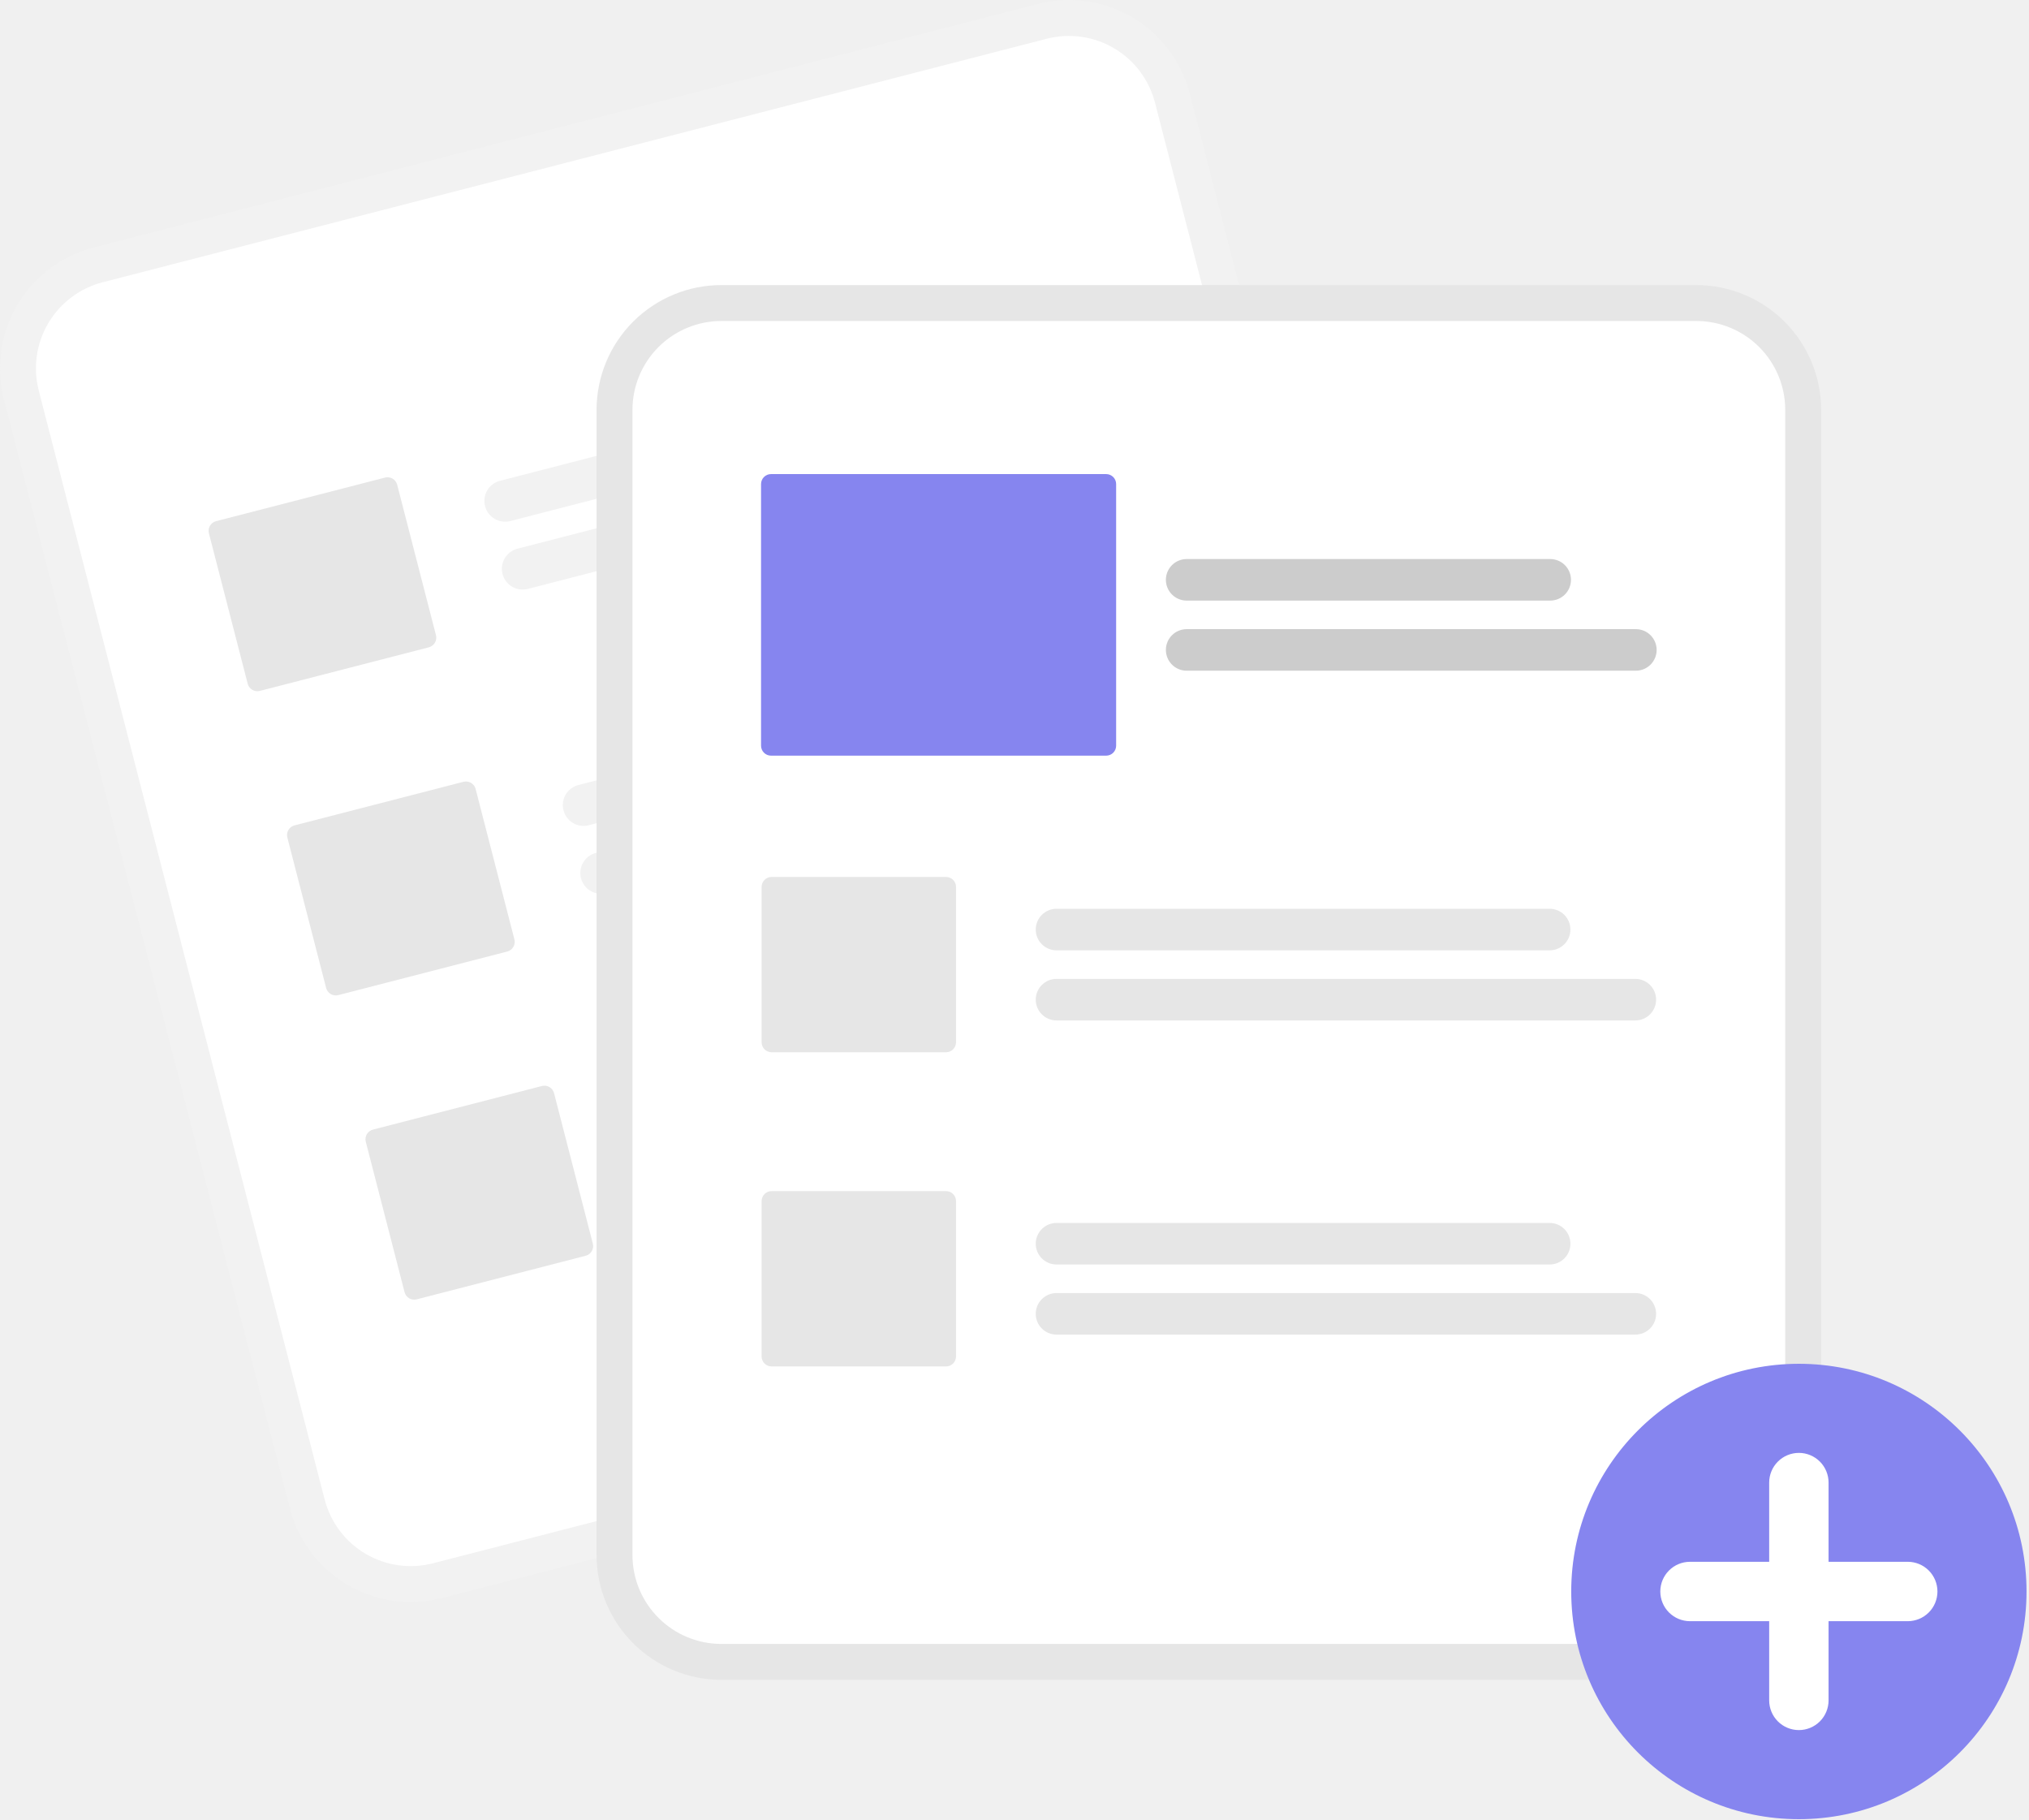
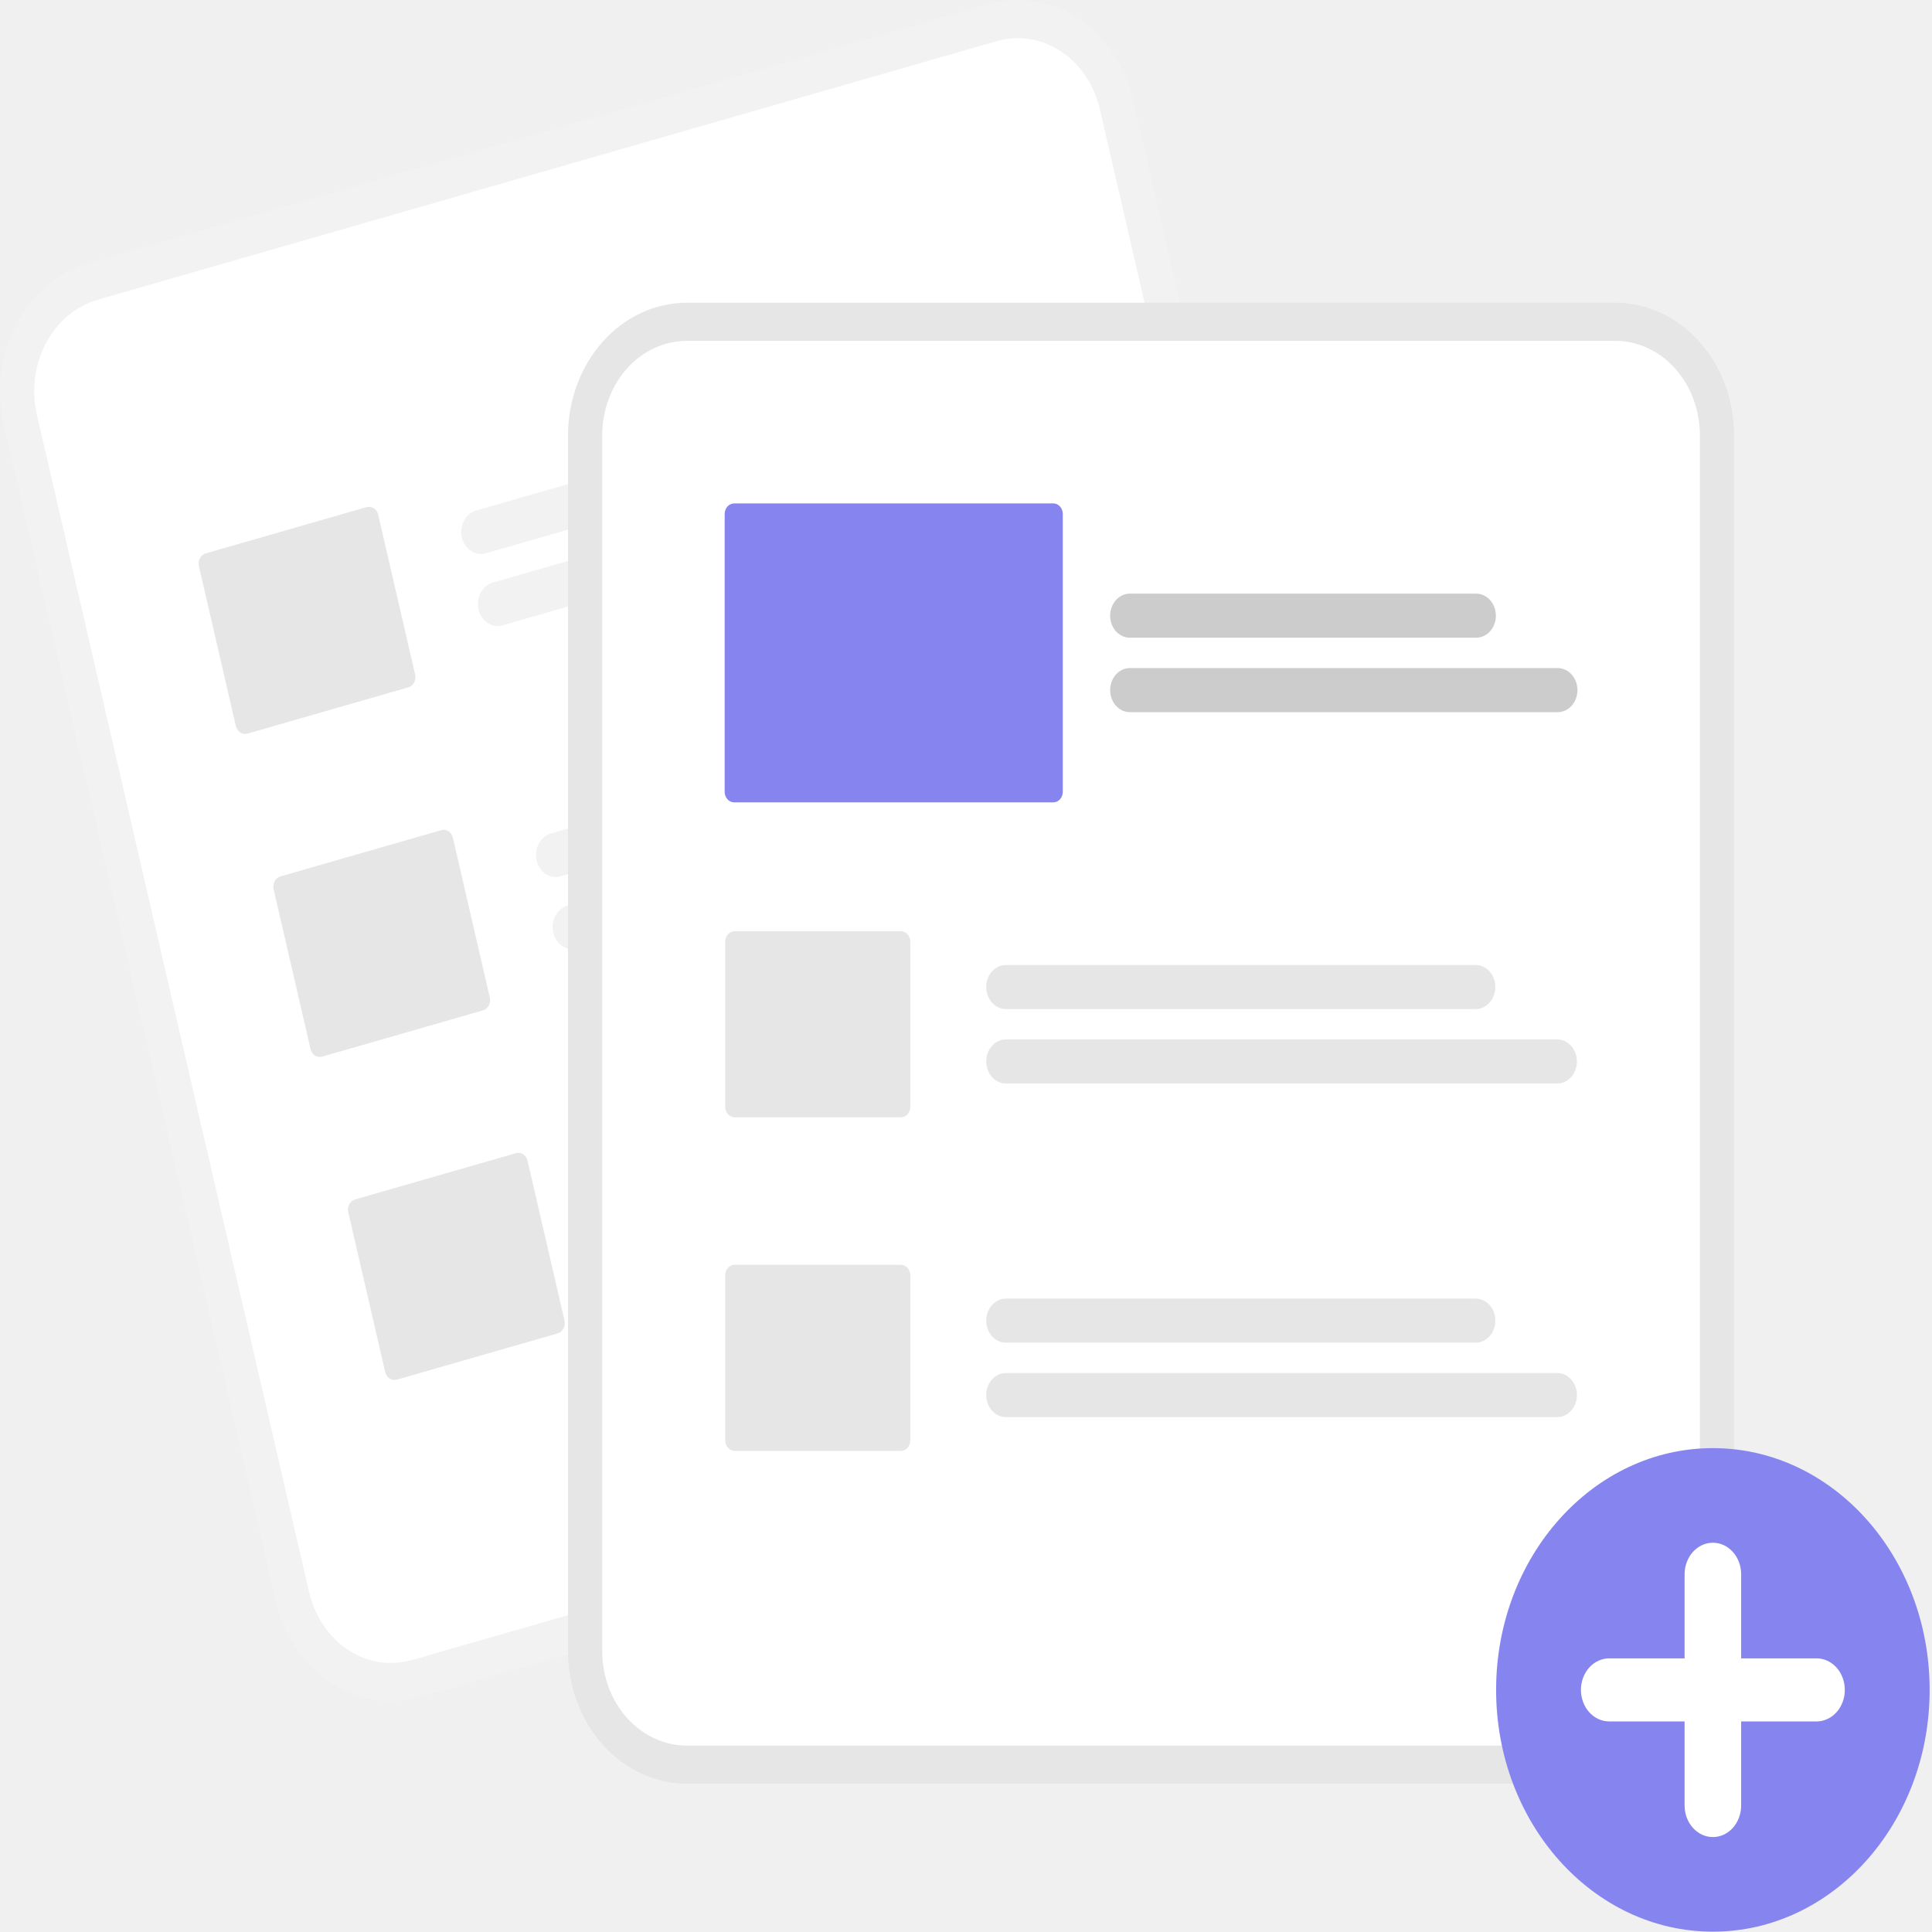
- <svg xmlns="http://www.w3.org/2000/svg" width="783" height="702" viewBox="0 0 783 702" fill="none">
-   <g id="upload_img" clip-path="url(#clip0_1_2)">
-     <g id="backpage">
-       <path id="Vector" d="M400.51 1.53L375.064 8.092L61.559 88.939L36.113 95.501C23.762 98.701 13.184 106.67 6.701 117.659C0.218 128.648 -1.642 141.76 1.53 154.119L111.871 581.996C115.071 594.347 123.04 604.925 134.029 611.409C145.018 617.892 158.13 619.751 170.489 616.579L170.555 616.562L534.82 522.626L534.886 522.609C547.237 519.409 557.815 511.44 564.298 500.451C570.781 489.461 572.641 476.349 569.469 463.991L459.128 36.113C455.928 23.762 447.959 13.184 436.97 6.701C425.981 0.218 412.869 -1.642 400.51 1.53Z" fill="#F2F2F2" />
-       <path id="Vector_2" d="M403.97 14.945L373.831 22.718L69.712 101.144L39.573 108.916C30.777 111.195 23.244 116.87 18.627 124.695C14.011 132.521 12.686 141.858 14.945 150.659L125.286 578.537C127.565 587.332 133.24 594.865 141.065 599.482C148.891 604.099 158.229 605.423 167.029 603.164L167.095 603.147L531.36 509.21L531.427 509.193C540.222 506.914 547.755 501.24 552.372 493.414C556.988 485.588 558.313 476.251 556.054 467.45L445.713 39.573C443.434 30.777 437.759 23.245 429.934 18.628C422.108 14.011 412.771 12.687 403.97 14.945V14.945Z" fill="white" />
-       <path id="Vector_3" d="M381.212 153.503L196.939 201.024C194.881 201.554 192.696 201.246 190.866 200.166C189.035 199.086 187.709 197.323 187.178 195.265C186.647 193.206 186.956 191.022 188.036 189.191C189.116 187.361 190.879 186.034 192.937 185.503L377.21 137.983C379.267 137.454 381.45 137.764 383.279 138.844C385.108 139.924 386.434 141.687 386.964 143.744C387.495 145.801 387.187 147.984 386.108 149.814C385.03 151.644 383.269 152.971 381.212 153.503V153.503Z" fill="#F2F2F2" />
-       <path id="Vector_4" d="M419.977 171.439L203.693 227.214C201.635 227.745 199.45 227.437 197.62 226.357C195.789 225.276 194.463 223.513 193.932 221.455C193.401 219.397 193.71 217.213 194.79 215.382C195.87 213.551 197.633 212.225 199.691 211.694L415.975 155.919C418.033 155.388 420.218 155.696 422.048 156.776C423.879 157.856 425.205 159.619 425.736 161.678C426.267 163.736 425.958 165.92 424.878 167.751C423.798 169.582 422.035 170.908 419.977 171.439V171.439Z" fill="#F2F2F2" />
-       <path id="Vector_5" d="M411.48 270.877L227.207 318.397C226.188 318.66 225.127 318.719 224.085 318.572C223.043 318.425 222.04 318.074 221.134 317.539C220.228 317.004 219.435 316.296 218.803 315.455C218.17 314.615 217.709 313.657 217.446 312.638C217.183 311.619 217.124 310.558 217.271 309.516C217.418 308.474 217.769 307.471 218.304 306.565C218.839 305.658 219.547 304.866 220.388 304.233C221.229 303.6 222.186 303.139 223.205 302.877L407.478 255.356C408.497 255.093 409.558 255.034 410.6 255.181C411.642 255.328 412.645 255.679 413.551 256.214C414.458 256.749 415.25 257.457 415.883 258.298C416.516 259.139 416.977 260.096 417.239 261.115C417.502 262.134 417.562 263.195 417.415 264.237C417.267 265.279 416.916 266.282 416.382 267.189C415.847 268.095 415.139 268.887 414.298 269.52C413.457 270.153 412.5 270.614 411.48 270.877V270.877Z" fill="#F2F2F2" />
-       <path id="Vector_6" d="M450.245 288.813L233.962 344.588C232.942 344.851 231.882 344.91 230.839 344.763C229.797 344.616 228.794 344.265 227.888 343.73C226.982 343.195 226.189 342.487 225.557 341.646C224.924 340.805 224.463 339.848 224.2 338.829C223.937 337.81 223.878 336.749 224.025 335.707C224.172 334.665 224.523 333.662 225.058 332.755C225.593 331.849 226.301 331.057 227.142 330.424C227.983 329.791 228.94 329.33 229.959 329.067L446.243 273.292C448.301 272.761 450.486 273.07 452.317 274.15C454.147 275.23 455.474 276.993 456.005 279.051C456.535 281.109 456.227 283.294 455.147 285.125C454.067 286.955 452.304 288.282 450.245 288.813Z" fill="#F2F2F2" />
-       <path id="Vector_7" d="M165.481 249.749L100.269 266.566C99.282 266.819 98.235 266.671 97.357 266.153C96.48 265.635 95.844 264.791 95.588 263.804L80.618 205.756C80.365 204.769 80.514 203.722 81.031 202.845C81.549 201.967 82.394 201.331 83.38 201.075L148.592 184.258C149.579 184.005 150.626 184.154 151.504 184.671C152.381 185.189 153.018 186.034 153.273 187.02L168.243 245.068C168.496 246.055 168.347 247.102 167.83 247.979C167.312 248.857 166.467 249.493 165.481 249.749V249.749Z" fill="#E6E6E6" />
-       <path id="Vector_8" d="M195.749 367.122L130.537 383.939C129.55 384.193 128.503 384.044 127.625 383.526C126.748 383.009 126.112 382.164 125.856 381.178L110.887 323.13C110.633 322.143 110.782 321.096 111.3 320.218C111.817 319.341 112.662 318.705 113.648 318.449L178.861 301.632C179.847 301.379 180.894 301.527 181.772 302.045C182.649 302.563 183.286 303.407 183.541 304.393L198.511 362.442C198.764 363.428 198.616 364.475 198.098 365.353C197.58 366.23 196.736 366.867 195.749 367.122V367.122Z" fill="#E6E6E6" />
-       <path id="Vector_9" d="M226.018 484.496L160.805 501.313C159.818 501.566 158.771 501.418 157.894 500.9C157.016 500.382 156.38 499.538 156.125 498.551L141.155 440.503C140.902 439.516 141.05 438.469 141.568 437.592C142.086 436.714 142.93 436.078 143.916 435.822L209.129 419.005C210.116 418.752 211.163 418.901 212.04 419.418C212.918 419.936 213.554 420.781 213.81 421.767L228.779 479.815C229.032 480.802 228.884 481.849 228.366 482.726C227.849 483.604 227.004 484.24 226.018 484.496V484.496Z" fill="#E6E6E6" />
-       <path id="Vector_10" d="M441.749 388.25L257.476 435.771C255.418 436.3 253.235 435.99 251.405 434.91C249.576 433.83 248.25 432.067 247.72 430.01C247.189 427.953 247.497 425.769 248.576 423.939C249.655 422.109 251.416 420.782 253.473 420.25L437.746 372.73C439.804 372.199 441.989 372.508 443.82 373.588C445.65 374.668 446.977 376.431 447.508 378.489C448.038 380.547 447.73 382.732 446.65 384.562C445.57 386.393 443.807 387.719 441.749 388.25Z" fill="#F2F2F2" />
-       <path id="Vector_11" d="M480.514 406.186L264.23 461.961C263.21 462.225 262.149 462.286 261.106 462.139C260.063 461.992 259.06 461.642 258.152 461.107C257.245 460.572 256.452 459.864 255.819 459.023C255.186 458.182 254.724 457.224 254.461 456.204C254.198 455.184 254.139 454.123 254.287 453.08C254.434 452.038 254.786 451.034 255.321 450.128C255.857 449.221 256.565 448.429 257.407 447.796C258.249 447.163 259.207 446.703 260.227 446.441L476.511 390.666C478.569 390.135 480.754 390.443 482.585 391.523C484.415 392.603 485.742 394.366 486.273 396.425C486.804 398.483 486.495 400.667 485.415 402.498C484.335 404.329 482.572 405.655 480.514 406.186V406.186Z" fill="#F2F2F2" />
-     </g>
-     <g id="frontpage">
-       <path id="Vector_12" d="M654.659 109.992H278.34C265.581 110.006 253.349 115.081 244.327 124.103C235.305 133.125 230.23 145.358 230.215 158.117V599.993C230.23 612.752 235.305 624.984 244.327 634.006C253.349 643.028 265.581 648.103 278.34 648.118H654.659C667.418 648.103 679.65 643.028 688.672 634.006C697.694 624.984 702.769 612.752 702.784 599.993V158.117C702.769 145.358 697.694 133.125 688.672 124.103C679.65 115.081 667.418 110.006 654.659 109.992V109.992Z" fill="#E6E6E6" />
-       <path id="Vector_13" d="M654.659 123.846H278.34C269.254 123.856 260.543 127.47 254.118 133.895C247.693 140.32 244.08 149.031 244.069 158.117V599.993C244.08 609.079 247.693 617.79 254.118 624.215C260.543 630.639 269.254 634.253 278.34 634.263H654.659C663.745 634.253 672.456 630.639 678.881 624.214C685.306 617.79 688.92 609.079 688.93 599.993V158.117C688.92 149.031 685.306 140.32 678.881 133.895C672.456 127.47 663.745 123.856 654.659 123.846V123.846Z" fill="white" />
-       <path id="Vector_14" d="M598.023 366.656H407.721C406.668 366.657 405.625 366.45 404.652 366.048C403.678 365.646 402.794 365.056 402.049 364.311C401.303 363.567 400.712 362.683 400.309 361.71C399.906 360.737 399.698 359.695 399.698 358.641C399.698 357.588 399.906 356.545 400.309 355.572C400.712 354.6 401.303 353.716 402.049 352.971C402.794 352.227 403.678 351.637 404.652 351.235C405.625 350.833 406.668 350.626 407.721 350.627H598.023C600.147 350.63 602.183 351.475 603.684 352.978C605.185 354.48 606.028 356.517 606.028 358.641C606.028 360.765 605.185 362.802 603.684 364.305C602.183 365.808 600.147 366.653 598.023 366.656V366.656Z" fill="#E6E6E6" />
-       <path id="Vector_15" d="M631.081 393.703H407.721C406.668 393.704 405.625 393.498 404.652 393.096C403.678 392.693 402.794 392.103 402.049 391.359C401.303 390.615 400.712 389.731 400.309 388.758C399.906 387.785 399.698 386.742 399.698 385.689C399.698 384.636 399.906 383.593 400.309 382.62C400.712 381.647 401.303 380.763 402.049 380.019C402.794 379.275 403.678 378.685 404.652 378.282C405.625 377.88 406.668 377.674 407.721 377.675H631.081C633.207 377.675 635.245 378.519 636.748 380.022C638.251 381.525 639.095 383.564 639.095 385.689C639.095 387.815 638.251 389.853 636.748 391.356C635.245 392.859 633.207 393.703 631.081 393.703Z" fill="#E6E6E6" />
-       <path id="Vector_16" d="M598.023 487.869H407.721C406.668 487.87 405.625 487.664 404.652 487.262C403.678 486.859 402.794 486.269 402.049 485.525C401.303 484.781 400.712 483.897 400.309 482.924C399.906 481.951 399.698 480.908 399.698 479.855C399.698 478.802 399.906 477.759 400.309 476.786C400.712 475.813 401.303 474.929 402.049 474.185C402.794 473.441 403.678 472.85 404.652 472.448C405.625 472.046 406.668 471.84 407.721 471.841H598.023C600.148 471.841 602.187 472.685 603.69 474.188C605.193 475.691 606.037 477.729 606.037 479.855C606.037 481.98 605.193 484.019 603.69 485.522C602.187 487.025 600.148 487.869 598.023 487.869V487.869Z" fill="#E6E6E6" />
-       <path id="Vector_17" d="M631.081 514.917H407.721C406.668 514.918 405.625 514.711 404.652 514.309C403.678 513.907 402.794 513.317 402.049 512.573C401.303 511.828 400.712 510.944 400.309 509.971C399.906 508.999 399.698 507.956 399.698 506.903C399.698 505.849 399.906 504.806 400.309 503.834C400.712 502.861 401.303 501.977 402.049 501.232C402.794 500.488 403.678 499.898 404.652 499.496C405.625 499.094 406.668 498.887 407.721 498.888H631.081C632.134 498.887 633.177 499.094 634.151 499.496C635.124 499.898 636.009 500.488 636.754 501.232C637.499 501.977 638.09 502.861 638.493 503.834C638.897 504.806 639.104 505.849 639.104 506.903C639.104 507.956 638.897 508.999 638.493 509.971C638.09 510.944 637.499 511.828 636.754 512.573C636.009 513.317 635.124 513.907 634.151 514.309C633.177 514.711 632.134 514.918 631.081 514.917Z" fill="#E6E6E6" />
-       <path id="Vector_18" d="M365.092 405.982H297.747C296.728 405.981 295.751 405.575 295.031 404.855C294.31 404.134 293.905 403.158 293.904 402.139V342.192C293.905 341.173 294.31 340.196 295.031 339.476C295.751 338.755 296.728 338.35 297.747 338.349H365.092C366.111 338.35 367.088 338.755 367.809 339.476C368.529 340.196 368.934 341.173 368.935 342.192V402.139C368.934 403.158 368.529 404.134 367.809 404.855C367.088 405.575 366.111 405.981 365.092 405.982V405.982Z" fill="#E6E6E6" />
-       <path id="Vector_19" d="M365.092 527.195H297.747C296.728 527.194 295.751 526.789 295.031 526.068C294.31 525.348 293.905 524.371 293.904 523.352V463.405C293.905 462.386 294.31 461.409 295.031 460.689C295.751 459.969 296.728 459.563 297.747 459.562H365.092C366.111 459.563 367.088 459.969 367.809 460.689C368.529 461.409 368.934 462.386 368.935 463.405V523.352C368.934 524.371 368.529 525.348 367.809 526.068C367.088 526.789 366.111 527.194 365.092 527.195V527.195Z" fill="#E6E6E6" />
-     </g>
-     <g id="add">
-       <path id="Vector_20" d="M694.194 701.88C742.712 701.88 782.044 662.548 782.044 614.03C782.044 565.511 742.712 526.179 694.194 526.179C645.676 526.179 606.344 565.511 606.344 614.03C606.344 662.548 645.676 701.88 694.194 701.88Z" fill="#8685EF" />
-       <path id="Vector_21" d="M736.209 602.571H705.653V572.014C705.653 568.975 704.446 566.061 702.297 563.912C700.148 561.763 697.233 560.555 694.194 560.555C691.155 560.555 688.24 561.763 686.091 563.912C683.943 566.061 682.735 568.975 682.735 572.014V602.571H652.179C649.14 602.571 646.225 603.778 644.076 605.927C641.927 608.076 640.72 610.991 640.72 614.03C640.72 617.069 641.927 619.983 644.076 622.132C646.225 624.281 649.14 625.488 652.179 625.488H682.735V656.045C682.735 659.084 683.943 661.999 686.091 664.148C688.24 666.297 691.155 667.504 694.194 667.504C697.233 667.504 700.148 666.297 702.297 664.148C704.446 661.999 705.653 659.084 705.653 656.045V625.488H736.209C739.248 625.488 742.163 624.281 744.312 622.132C746.461 619.983 747.668 617.069 747.668 614.03C747.668 610.991 746.461 608.076 744.312 605.927C742.163 603.778 739.248 602.571 736.209 602.571V602.571Z" fill="white" />
-       <path id="Vector_22" d="M598.234 231.721H457.932C455.807 231.721 453.768 230.877 452.266 229.374C450.763 227.871 449.918 225.832 449.918 223.707C449.918 221.581 450.763 219.543 452.266 218.04C453.768 216.537 455.807 215.693 457.932 215.693H598.234C600.36 215.693 602.398 216.537 603.901 218.04C605.404 219.543 606.248 221.581 606.248 223.707C606.248 225.832 605.404 227.871 603.901 229.374C602.398 230.877 600.36 231.721 598.234 231.721Z" fill="#CCCCCC" />
-       <path id="Vector_23" d="M631.292 258.769H457.932C456.88 258.769 455.838 258.561 454.866 258.159C453.893 257.756 453.01 257.166 452.266 256.421C451.521 255.677 450.931 254.794 450.528 253.821C450.126 252.849 449.918 251.807 449.918 250.755C449.918 249.702 450.126 248.66 450.528 247.688C450.931 246.715 451.521 245.832 452.266 245.088C453.01 244.343 453.893 243.753 454.866 243.35C455.838 242.948 456.88 242.74 457.932 242.74H631.292C633.418 242.74 635.456 243.585 636.959 245.088C638.462 246.591 639.306 248.629 639.306 250.755C639.306 252.88 638.462 254.918 636.959 256.421C635.456 257.924 633.418 258.769 631.292 258.769V258.769Z" fill="#CCCCCC" />
-       <path id="Vector_24" d="M426.881 291.547H297.535C296.517 291.546 295.54 291.141 294.819 290.42C294.099 289.7 293.694 288.723 293.693 287.704V186.757C293.694 185.738 294.099 184.761 294.819 184.041C295.54 183.321 296.517 182.915 297.535 182.914H426.881C427.9 182.915 428.877 183.321 429.597 184.041C430.318 184.761 430.723 185.738 430.724 186.757V287.704C430.723 288.723 430.318 289.7 429.597 290.42C428.877 291.141 427.9 291.546 426.881 291.547V291.547Z" fill="#8685EF" />
+ <svg xmlns="http://www.w3.org/2000/svg" width="700" height="700" viewBox="0 0 700 700" fill="none">
+   <g id="upload_img ">
+     <g id="upload_img">
+       <g id="backpage">
+         <path id="Vector" d="M358.055 1.526L335.306 8.069L55.034 88.685L32.285 95.229C21.243 98.42 11.787 106.366 5.991 117.324C0.194 128.282 -1.468 141.356 1.368 153.68L100.012 580.338C102.873 592.654 109.997 603.202 119.822 609.667C129.646 616.132 141.368 617.985 152.417 614.822L152.476 614.805L478.128 521.137L478.187 521.12C489.228 517.929 498.685 509.983 504.481 499.025C510.277 488.067 511.94 474.992 509.104 462.669L410.459 36.011C407.598 23.694 400.474 13.147 390.65 6.682C380.826 0.217 369.104 -1.637 358.055 1.526Z" fill="#F2F2F2" />
+         <path id="Vector_2" d="M361.148 14.903L334.204 22.653L62.322 100.856L35.378 108.606C27.515 110.878 20.78 116.537 16.653 124.34C12.525 132.143 11.341 141.454 13.361 150.23L112.005 576.889C114.043 585.659 119.116 593.17 126.112 597.774C133.108 602.378 141.456 603.698 149.324 601.446L149.383 601.429L475.035 507.759L475.094 507.742C482.957 505.47 489.692 499.812 493.819 492.008C497.946 484.205 499.13 474.894 497.111 466.118L398.466 39.46C396.429 30.69 391.355 23.178 384.36 18.575C377.363 13.971 369.016 12.65 361.148 14.903Z" fill="white" />
+         <path id="Vector_3" d="M340.803 153.066L176.063 200.451C174.223 200.98 172.27 200.673 170.634 199.596C168.997 198.519 167.811 196.761 167.337 194.709C166.862 192.656 167.138 190.478 168.104 188.652C169.069 186.827 170.645 185.504 172.485 184.975L337.225 137.59C339.064 137.062 341.015 137.372 342.65 138.448C344.286 139.525 345.471 141.283 345.945 143.334C346.42 145.386 346.144 147.562 345.18 149.387C344.216 151.212 342.642 152.535 340.803 153.066Z" fill="#F2F2F2" />
+         <path id="Vector_4" d="M375.458 170.951L182.101 226.567C180.261 227.096 178.308 226.789 176.672 225.712C175.035 224.634 173.849 222.876 173.375 220.824C172.9 218.772 173.176 216.594 174.142 214.768C175.107 212.943 176.683 211.62 178.523 211.091L371.881 155.475C373.72 154.945 375.674 155.252 377.31 156.329C378.947 157.406 380.132 159.164 380.607 161.217C381.082 163.27 380.805 165.447 379.84 167.273C378.874 169.099 377.298 170.421 375.458 170.951Z" fill="#F2F2F2" />
+         <path id="Vector_5" d="M367.862 270.105L203.122 317.49C202.211 317.752 201.263 317.811 200.331 317.664C199.4 317.518 198.503 317.168 197.693 316.634C196.883 316.101 196.174 315.395 195.609 314.556C195.043 313.719 194.631 312.763 194.396 311.747C194.161 310.731 194.108 309.673 194.24 308.634C194.371 307.595 194.685 306.595 195.163 305.692C195.642 304.787 196.274 303.997 197.026 303.366C197.778 302.735 198.634 302.275 199.545 302.014L364.284 254.628C365.195 254.366 366.144 254.307 367.075 254.454C368.007 254.601 368.904 254.951 369.714 255.484C370.524 256.018 371.232 256.724 371.798 257.562C372.364 258.401 372.776 259.355 373.011 260.371C373.246 261.387 373.299 262.445 373.168 263.484C373.036 264.523 372.722 265.523 372.244 266.428C371.766 267.331 371.133 268.121 370.381 268.752C369.629 269.383 368.774 269.843 367.862 270.105Z" fill="#F2F2F2" />
+         <path id="Vector_6" d="M402.518 287.99L209.161 343.606C208.25 343.869 207.302 343.927 206.369 343.781C205.438 343.634 204.541 343.284 203.731 342.751C202.921 342.217 202.212 341.511 201.647 340.673C201.081 339.834 200.669 338.88 200.434 337.864C200.199 336.848 200.146 335.79 200.278 334.751C200.409 333.712 200.723 332.711 201.201 331.807C201.68 330.904 202.313 330.114 203.064 329.483C203.816 328.851 204.672 328.392 205.583 328.129L398.94 272.513C400.78 271.984 402.733 272.292 404.37 273.369C406.006 274.446 407.193 276.204 407.667 278.256C408.141 280.308 407.866 282.487 406.9 284.313C405.935 286.137 404.359 287.461 402.518 287.99Z" fill="#F2F2F2" />
+         <path id="Vector_7" d="M147.94 249.037L89.64 265.807C88.758 266.059 87.822 265.911 87.037 265.395C86.253 264.878 85.684 264.037 85.455 263.052L72.073 205.17C71.846 204.186 71.979 203.142 72.442 202.267C72.905 201.392 73.66 200.757 74.541 200.502L132.841 183.733C133.723 183.481 134.659 183.629 135.444 184.145C136.228 184.661 136.798 185.504 137.026 186.487L150.409 244.37C150.635 245.354 150.502 246.398 150.04 247.272C149.577 248.148 148.821 248.782 147.94 249.037Z" fill="#E6E6E6" />
+         <path id="Vector_8" d="M174.999 366.076L116.7 382.845C115.817 383.098 114.881 382.95 114.096 382.433C113.312 381.918 112.744 381.075 112.515 380.092L99.133 322.209C98.906 321.225 99.039 320.181 99.502 319.306C99.964 318.431 100.72 317.797 101.601 317.542L159.901 300.773C160.783 300.52 161.719 300.668 162.504 301.184C163.288 301.701 163.857 302.543 164.085 303.526L177.468 361.409C177.695 362.393 177.562 363.437 177.099 364.312C176.636 365.187 175.881 365.822 174.999 366.076Z" fill="#E6E6E6" />
+         <path id="Vector_9" d="M202.06 483.116L143.759 499.885C142.877 500.137 141.941 499.989 141.157 499.473C140.372 498.956 139.803 498.115 139.575 497.131L126.192 439.248C125.966 438.264 126.098 437.22 126.561 436.345C127.025 435.47 127.779 434.836 128.661 434.58L186.961 417.811C187.843 417.559 188.779 417.708 189.563 418.223C190.348 418.74 190.917 419.582 191.146 420.565L204.528 478.448C204.754 479.432 204.622 480.476 204.159 481.351C203.696 482.226 202.941 482.86 202.06 483.116Z" fill="#E6E6E6" />
+         <path id="Vector_10" d="M394.922 387.144L230.183 434.53C228.343 435.057 226.391 434.748 224.755 433.671C223.12 432.594 221.935 430.836 221.461 428.785C220.986 426.734 221.262 424.556 222.226 422.731C223.191 420.906 224.765 419.583 226.604 419.053L391.344 371.668C393.184 371.139 395.137 371.447 396.774 372.524C398.41 373.601 399.596 375.359 400.071 377.411C400.545 379.463 400.269 381.642 399.304 383.466C398.338 385.292 396.762 386.614 394.922 387.144Z" fill="#F2F2F2" />
+         <path id="Vector_11" d="M429.578 405.029L236.221 460.645C235.309 460.908 234.361 460.969 233.428 460.822C232.496 460.676 231.599 460.327 230.787 459.793C229.976 459.26 229.267 458.554 228.702 457.715C228.136 456.877 227.723 455.921 227.487 454.904C227.252 453.887 227.2 452.829 227.332 451.789C227.463 450.75 227.778 449.749 228.256 448.846C228.736 447.941 229.368 447.151 230.121 446.52C230.874 445.889 231.73 445.43 232.642 445.169L426 389.553C427.839 389.023 429.793 389.331 431.43 390.408C433.066 391.484 434.252 393.242 434.727 395.296C435.202 397.348 434.925 399.525 433.96 401.351C432.994 403.177 431.418 404.499 429.578 405.029Z" fill="#F2F2F2" />
+       </g>
+       <g id="frontpage">
+         <path id="Vector_12" d="M585.263 109.679H248.835C237.429 109.693 226.493 114.753 218.428 123.749C210.362 132.746 205.825 144.944 205.812 157.667V598.284C205.825 611.006 210.362 623.203 218.428 632.2C226.493 641.196 237.429 646.256 248.835 646.271H585.263C596.67 646.256 607.605 641.196 615.671 632.2C623.737 623.203 628.274 611.006 628.287 598.284V157.667C628.274 144.944 623.737 132.746 615.671 123.749C607.605 114.753 596.67 109.693 585.263 109.679Z" fill="#E6E6E6" />
+         <path id="Vector_13" d="M585.263 123.493H248.835C240.712 123.503 232.925 127.107 227.181 133.514C221.437 139.92 218.207 148.606 218.197 157.667V598.284C218.207 607.344 221.437 616.03 227.181 622.437C232.925 628.842 240.712 632.446 248.835 632.456H585.263C593.386 632.446 601.174 628.842 606.918 622.436C612.662 616.03 615.893 607.344 615.902 598.284V157.667C615.893 148.606 612.662 139.92 606.918 133.514C601.174 127.107 593.386 123.503 585.263 123.493Z" fill="white" />
+         <path id="Vector_14" d="M534.631 365.611H364.502C363.56 365.612 362.628 365.406 361.758 365.005C360.887 364.604 360.097 364.016 359.431 363.273C358.764 362.531 358.235 361.65 357.875 360.679C357.515 359.709 357.329 358.67 357.329 357.619C357.329 356.569 357.515 355.529 357.875 354.559C358.235 353.59 358.764 352.708 359.431 351.965C360.097 351.224 360.887 350.635 361.758 350.234C362.628 349.833 363.56 349.627 364.502 349.628H534.631C536.53 349.631 538.35 350.474 539.692 351.972C541.034 353.47 541.788 355.501 541.788 357.619C541.788 359.737 541.034 361.768 539.692 363.267C538.35 364.766 536.53 365.608 534.631 365.611Z" fill="#E6E6E6" />
+         <path id="Vector_15" d="M564.185 392.581H364.502C363.56 392.582 362.628 392.377 361.758 391.976C360.887 391.574 360.097 390.986 359.431 390.244C358.764 389.502 358.235 388.621 357.875 387.65C357.515 386.68 357.329 385.64 357.329 384.59C357.329 383.54 357.515 382.5 357.875 381.53C358.235 380.56 358.764 379.678 359.431 378.936C360.097 378.194 360.887 377.606 361.758 377.204C362.628 376.803 363.56 376.598 364.502 376.599H564.185C566.085 376.599 567.907 377.441 569.251 378.939C570.595 380.438 571.349 382.471 571.349 384.59C571.349 386.71 570.595 388.742 569.251 390.241C567.907 391.74 566.085 392.581 564.185 392.581Z" fill="#E6E6E6" />
+         <path id="Vector_16" d="M534.631 486.479H364.502C363.56 486.48 362.628 486.275 361.758 485.874C360.887 485.472 360.097 484.884 359.431 484.142C358.764 483.4 358.235 482.518 357.875 481.548C357.515 480.578 357.329 479.538 357.329 478.488C357.329 477.438 357.515 476.398 357.875 475.428C358.235 474.457 358.764 473.576 359.431 472.834C360.097 472.092 360.887 471.503 361.758 471.102C362.628 470.701 363.56 470.496 364.502 470.497H534.631C536.531 470.497 538.354 471.338 539.697 472.837C541.041 474.336 541.796 476.368 541.796 478.488C541.796 480.607 541.041 482.64 539.697 484.139C538.354 485.637 536.531 486.479 534.631 486.479Z" fill="#E6E6E6" />
+         <path id="Vector_17" d="M564.185 513.45H364.502C363.56 513.451 362.628 513.245 361.758 512.844C360.887 512.443 360.097 511.855 359.431 511.113C358.764 510.37 358.235 509.488 357.875 508.518C357.515 507.549 357.329 506.509 357.329 505.459C357.329 504.408 357.515 503.368 357.875 502.399C358.235 501.428 358.764 500.547 359.431 499.804C360.097 499.062 360.887 498.474 361.758 498.073C362.628 497.672 363.56 497.466 364.502 497.467H564.185C565.126 497.466 566.059 497.672 566.929 498.073C567.799 498.474 568.59 499.062 569.256 499.804C569.922 500.547 570.451 501.428 570.811 502.399C571.172 503.368 571.357 504.408 571.357 505.459C571.357 506.509 571.172 507.549 570.811 508.518C570.451 509.488 569.922 510.37 569.256 511.113C568.59 511.855 567.799 512.443 566.929 512.844C566.059 513.245 565.126 513.451 564.185 513.45Z" fill="#E6E6E6" />
+         <path id="Vector_18" d="M326.391 404.825H266.185C265.274 404.824 264.401 404.42 263.757 403.702C263.112 402.983 262.75 402.009 262.749 400.993V341.217C262.75 340.201 263.112 339.227 263.757 338.509C264.401 337.79 265.274 337.386 266.185 337.385H326.391C327.302 337.386 328.176 337.79 328.82 338.509C329.464 339.227 329.826 340.201 329.827 341.217V400.993C329.826 402.009 329.464 402.983 328.82 403.702C328.176 404.42 327.302 404.824 326.391 404.825Z" fill="#E6E6E6" />
+         <path id="Vector_19" d="M326.391 525.693H266.185C265.274 525.692 264.401 525.288 263.757 524.569C263.112 523.851 262.75 522.877 262.749 521.861V462.085C262.75 461.069 263.112 460.094 263.757 459.376C264.401 458.659 265.274 458.254 266.185 458.253H326.391C327.302 458.254 328.176 458.659 328.82 459.376C329.464 460.094 329.826 461.069 329.827 462.085V521.861C329.826 522.877 329.464 523.851 328.82 524.569C328.176 525.288 327.302 525.692 326.391 525.693Z" fill="#E6E6E6" />
+       </g>
+       <g id="add">
+         <path id="Vector_20" d="M620.608 699.88C663.983 699.88 699.145 660.66 699.145 612.281C699.145 563.9 663.983 524.68 620.608 524.68C577.233 524.68 542.07 563.9 542.07 612.281C542.07 660.66 577.233 699.88 620.608 699.88Z" fill="#8685EF" />
+         <path id="Vector_21" d="M658.169 600.854H630.852V570.384C630.852 567.354 629.773 564.448 627.852 562.305C625.931 560.162 623.324 558.958 620.608 558.958C617.891 558.958 615.285 560.162 613.364 562.305C611.443 564.448 610.363 567.354 610.363 570.384V600.854H583.046C580.33 600.854 577.724 602.058 575.802 604.201C573.881 606.344 572.802 609.25 572.802 612.281C572.802 615.311 573.881 618.217 575.802 620.36C577.724 622.502 580.33 623.706 583.046 623.706H610.363V654.176C610.363 657.206 611.443 660.113 613.364 662.256C615.285 664.399 617.891 665.602 620.608 665.602C623.324 665.602 625.931 664.399 627.852 662.256C629.773 660.113 630.852 657.206 630.852 654.176V623.706H658.169C660.886 623.706 663.492 622.502 665.413 620.36C667.334 618.217 668.413 615.311 668.413 612.281C668.413 609.25 667.334 606.344 665.413 604.201C663.492 602.058 660.886 600.854 658.169 600.854Z" fill="white" />
+         <path id="Vector_22" d="M534.82 231.061H409.39C407.49 231.061 405.667 230.219 404.325 228.721C402.981 227.222 402.226 225.189 402.226 223.07C402.226 220.95 402.981 218.918 404.325 217.419C405.667 215.92 407.49 215.078 409.39 215.078H534.82C536.72 215.078 538.542 215.92 539.886 217.419C541.23 218.918 541.984 220.95 541.984 223.07C541.984 225.189 541.23 227.222 539.886 228.721C538.542 230.219 536.72 231.061 534.82 231.061Z" fill="#CCCCCC" />
+         <path id="Vector_23" d="M564.373 258.032H409.39C408.45 258.032 407.518 257.824 406.649 257.423C405.779 257.022 404.99 256.433 404.325 255.69C403.659 254.949 403.131 254.068 402.771 253.098C402.411 252.129 402.226 251.09 402.226 250.041C402.226 248.991 402.411 247.952 402.771 246.982C403.131 246.012 403.659 245.132 404.325 244.39C404.99 243.647 405.779 243.059 406.649 242.657C407.518 242.256 408.45 242.048 409.39 242.048H564.373C566.274 242.048 568.096 242.891 569.44 244.39C570.783 245.888 571.538 247.921 571.538 250.041C571.538 252.16 570.783 254.192 569.44 255.69C568.096 257.189 566.274 258.032 564.373 258.032Z" fill="#CCCCCC" />
+         <path id="Vector_24" d="M381.631 290.716H265.996C265.085 290.715 264.212 290.312 263.567 289.593C262.924 288.875 262.562 287.9 262.561 286.884V186.225C262.562 185.209 262.924 184.235 263.567 183.517C264.212 182.799 265.085 182.394 265.996 182.393H381.631C382.542 182.394 383.415 182.799 384.059 183.517C384.703 184.235 385.065 185.209 385.066 186.225V286.884C385.065 287.9 384.703 288.875 384.059 289.593C383.415 290.312 382.542 290.715 381.631 290.716Z" fill="#8685EF" />
+       </g>
    </g>
  </g>
-   <defs>
-     <clipPath id="clip0_1_2">
-       <rect width="782.044" height="701.88" fill="white" />
-     </clipPath>
-   </defs>
</svg>
